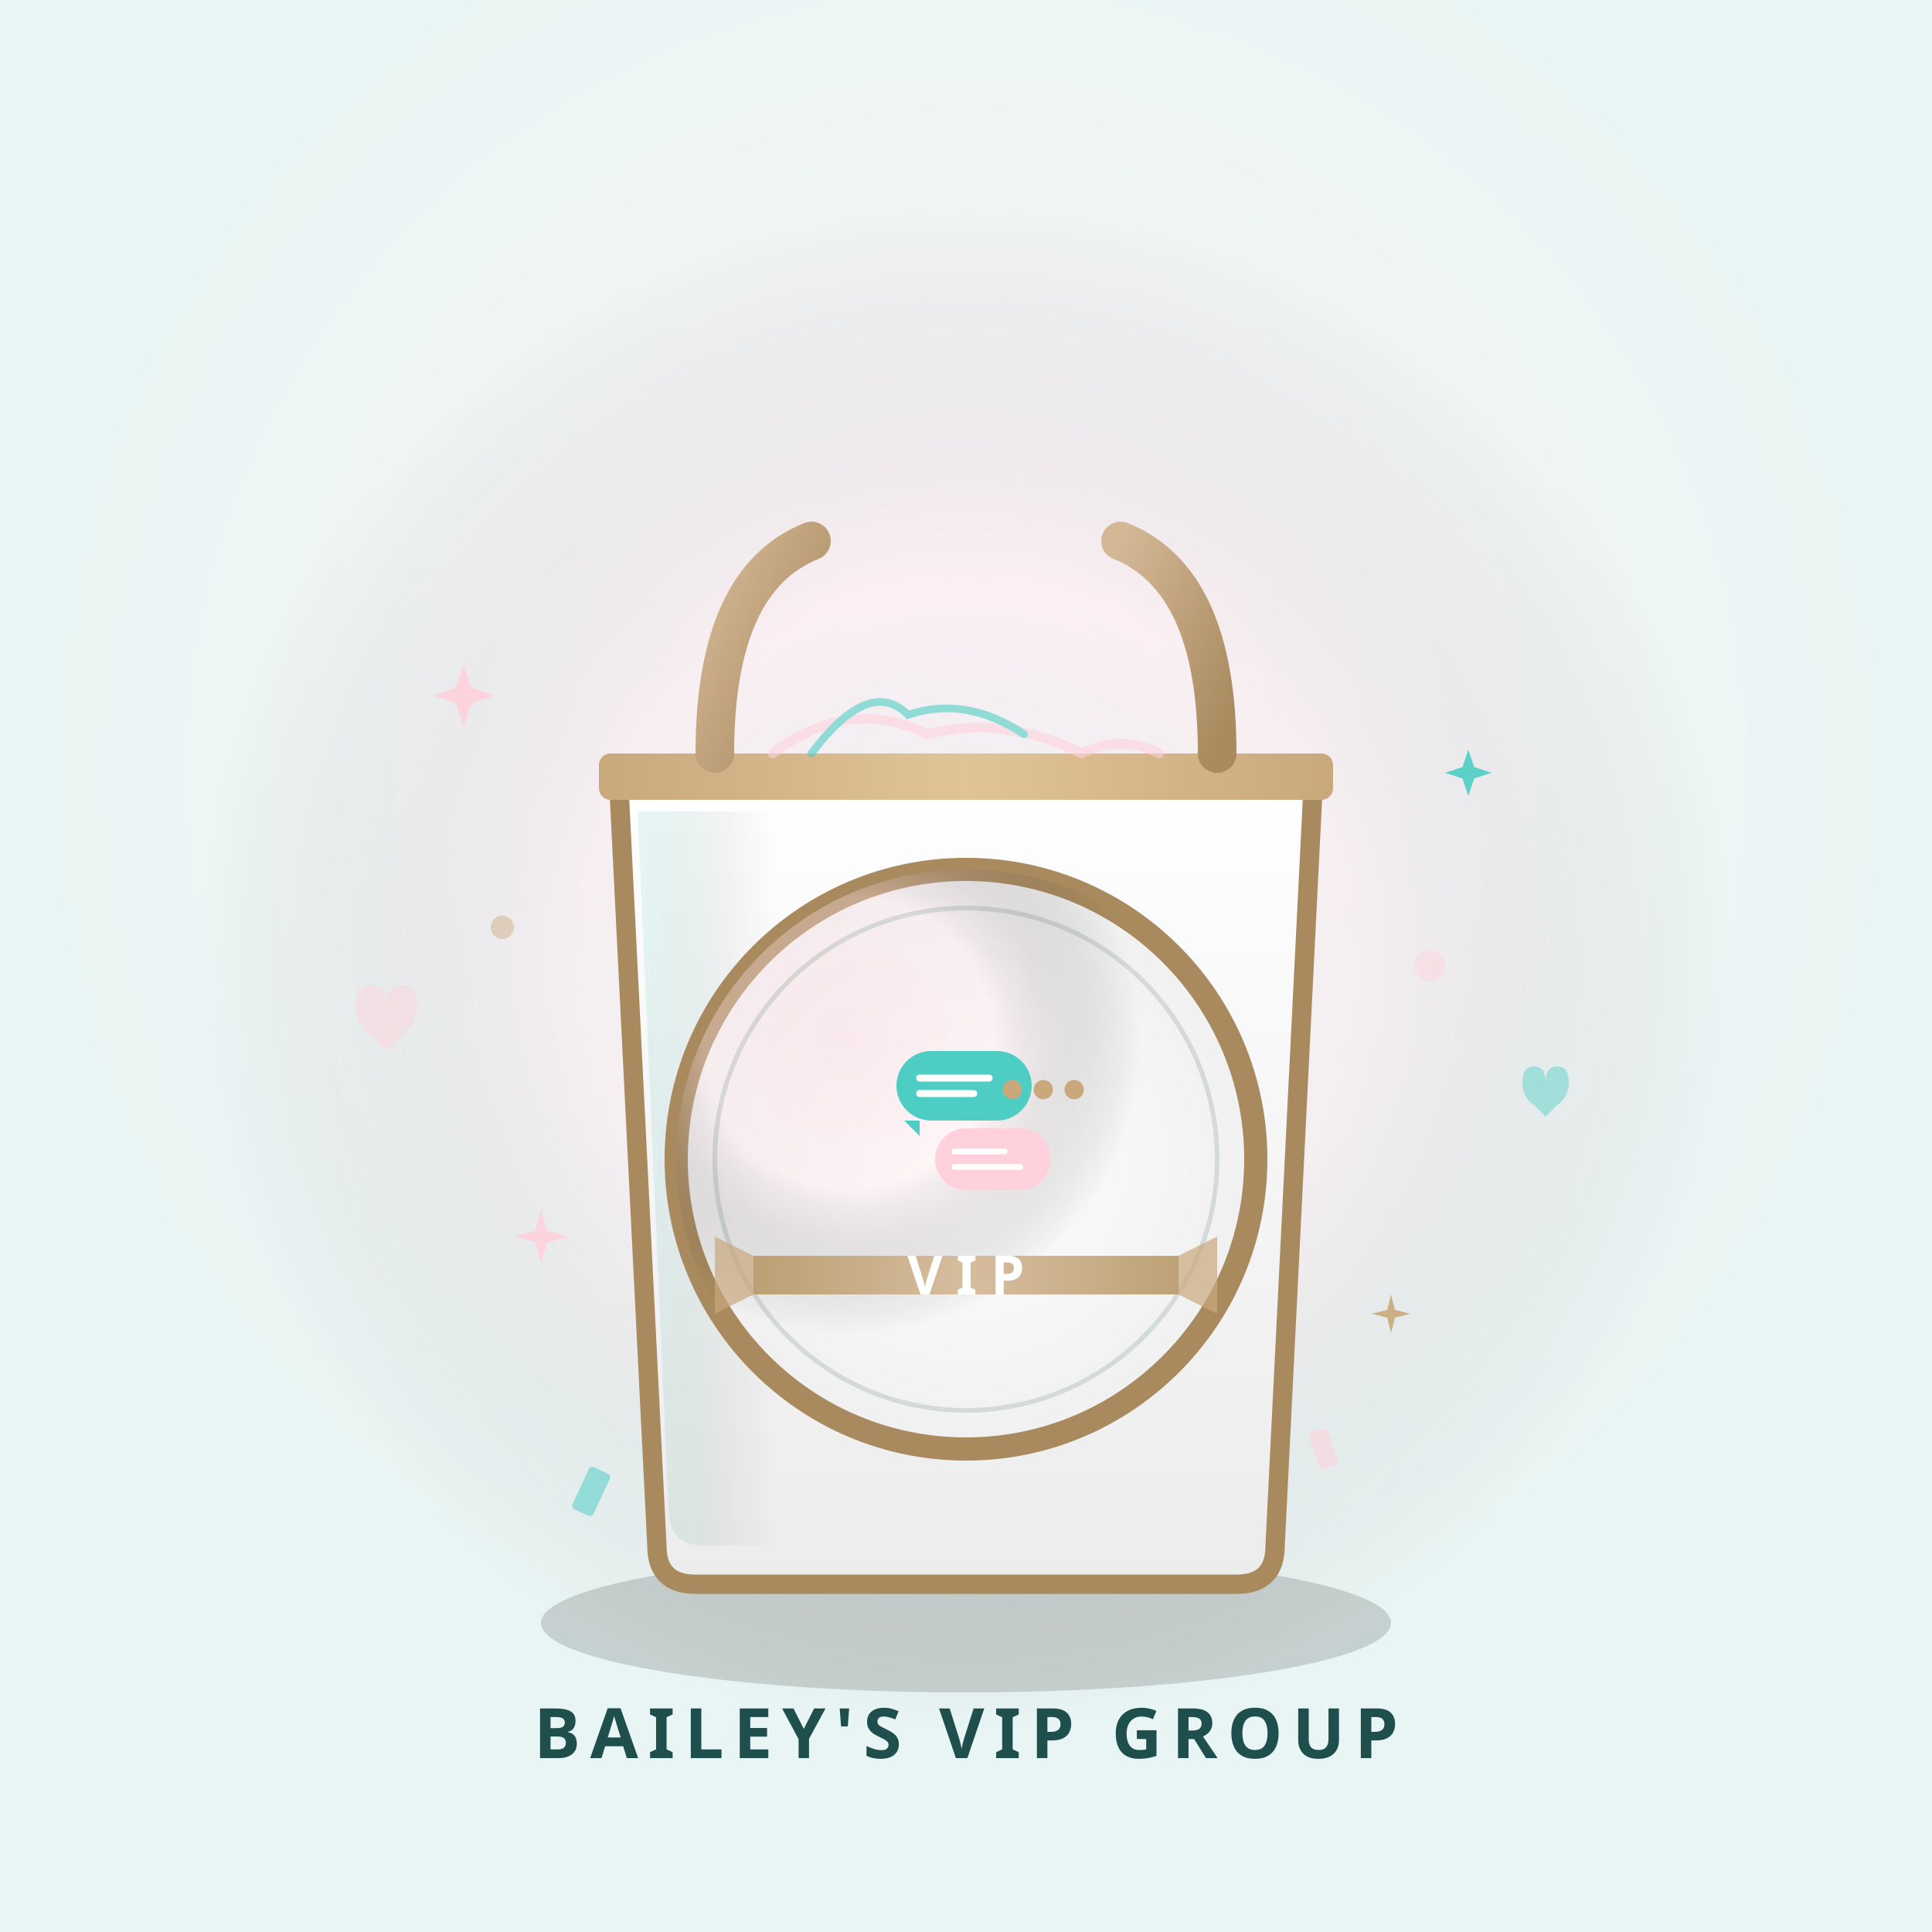
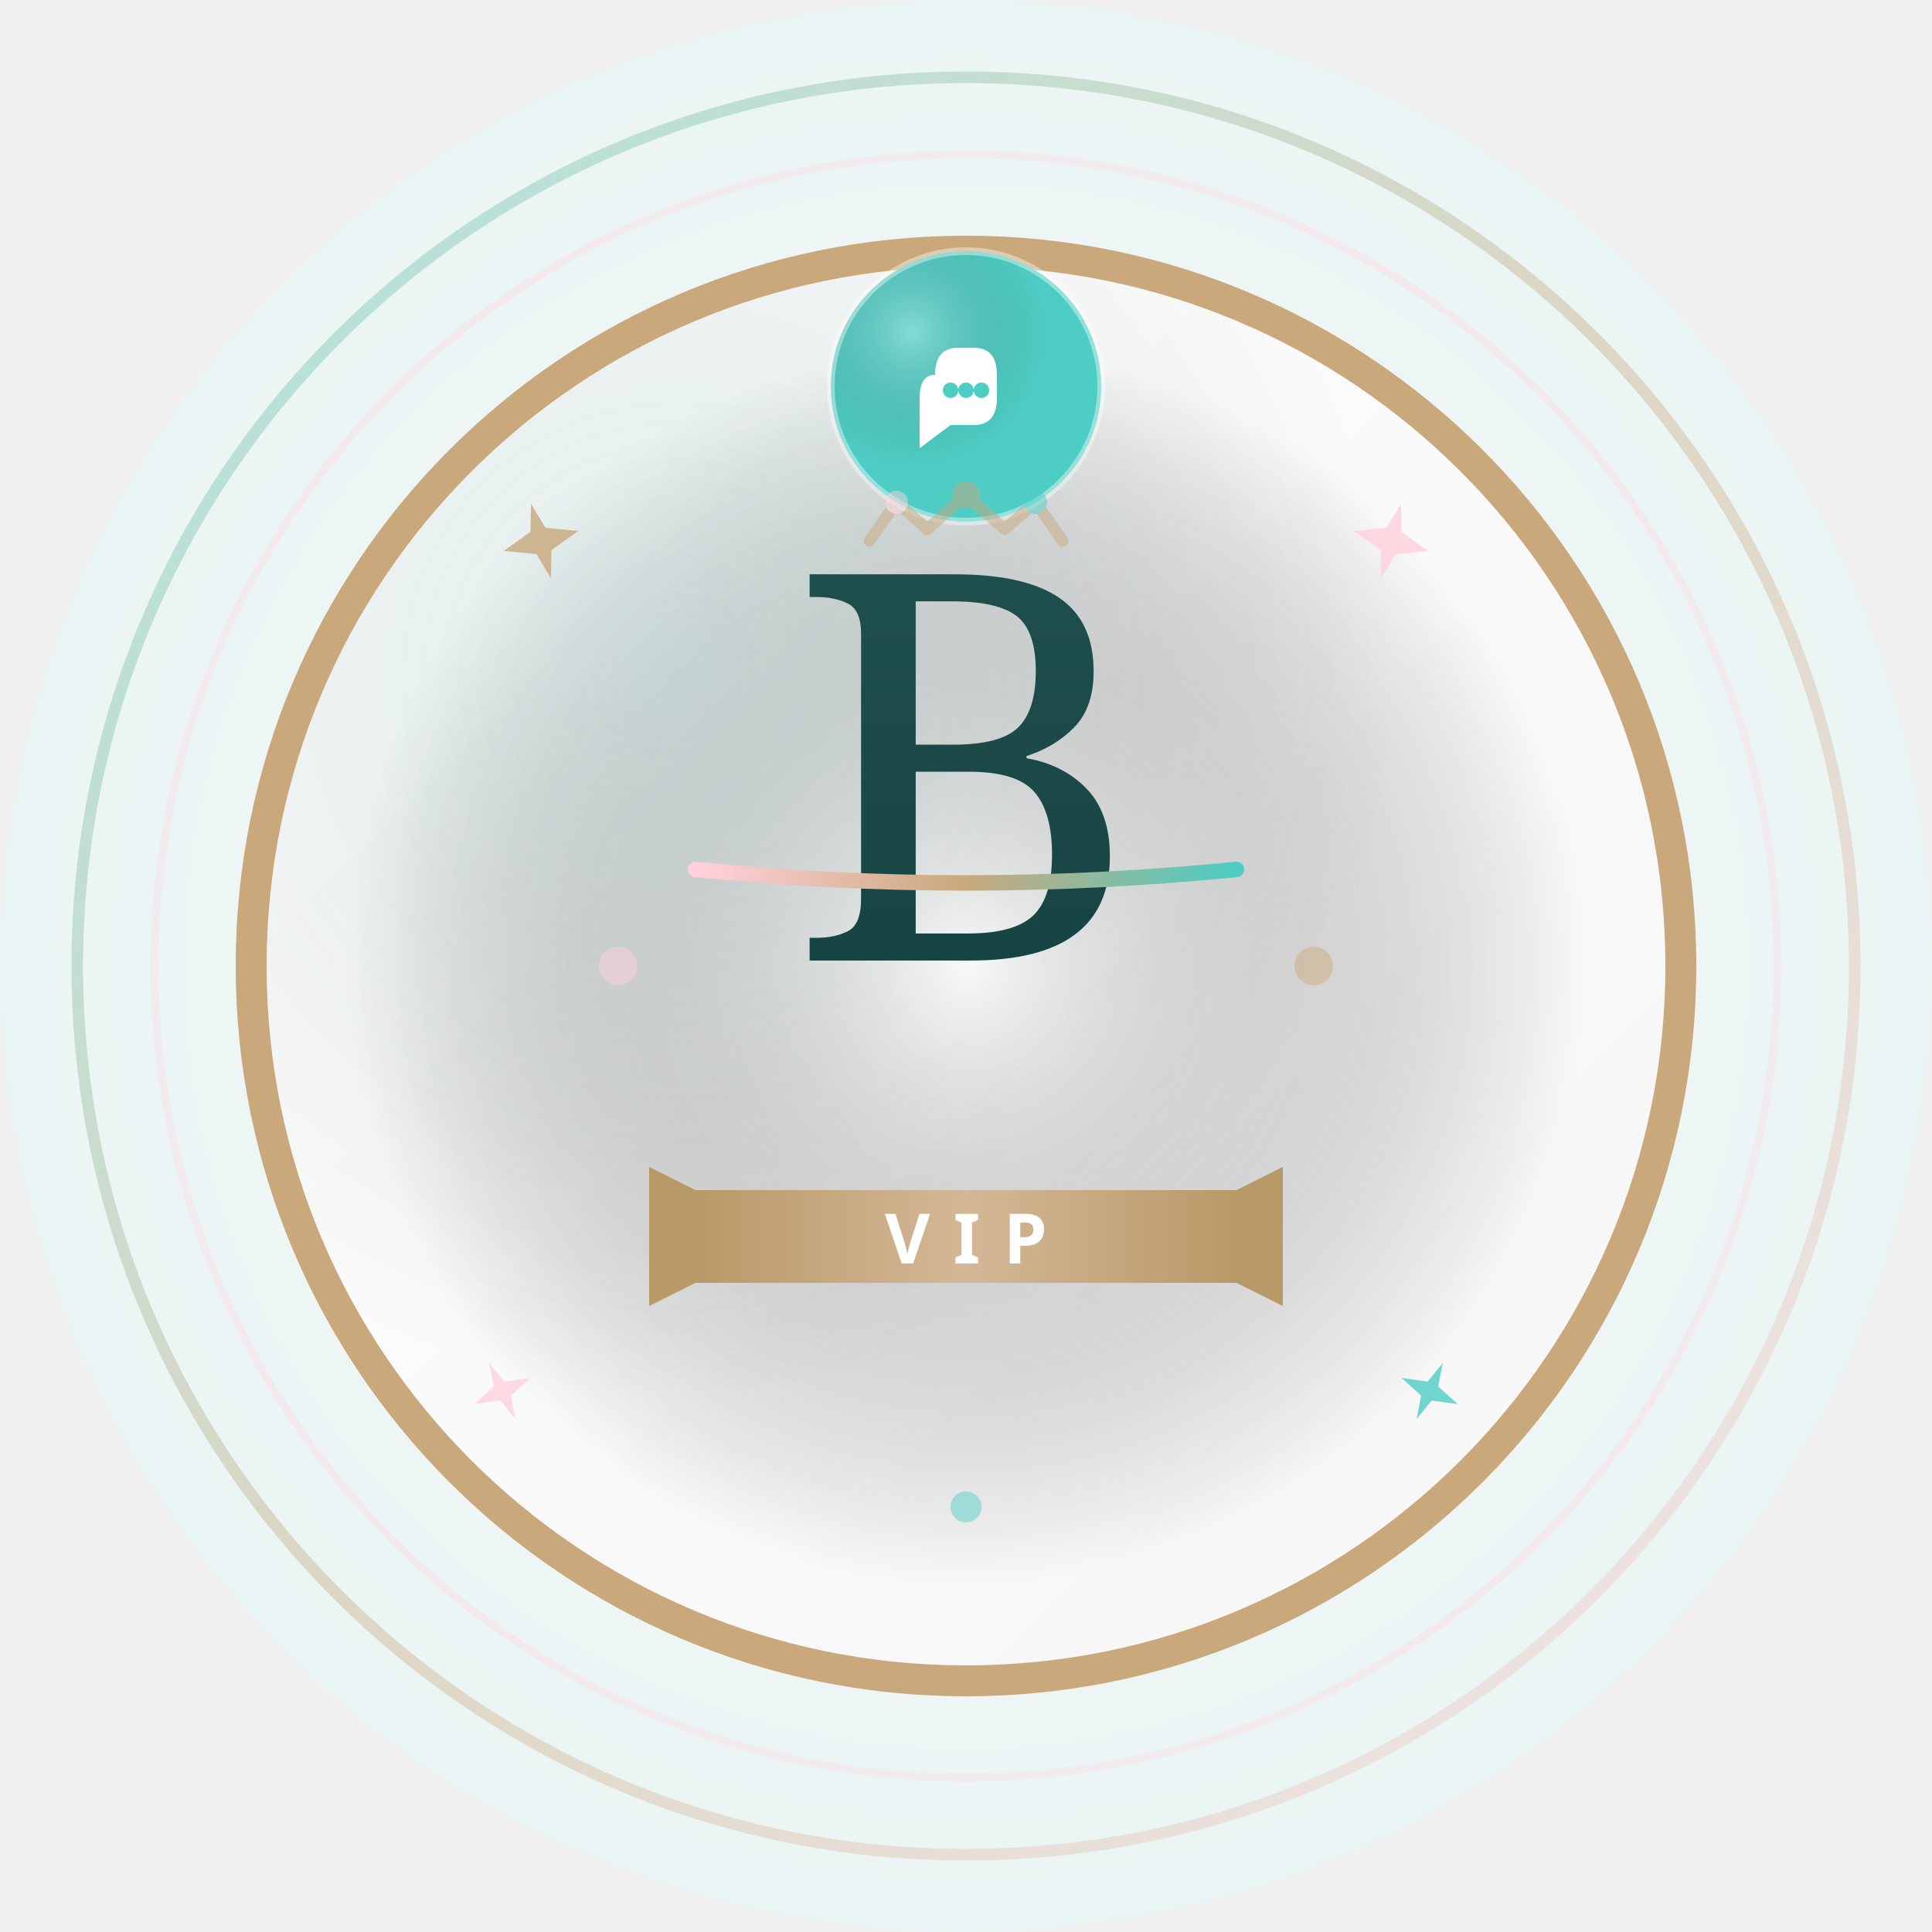
<svg xmlns="http://www.w3.org/2000/svg" width="500" height="500" viewBox="0 0 500 500" fill="none">
-   <rect width="500" height="500" fill="url(#bg-gradient)" />
-   <circle cx="250" cy="250" r="200" fill="url(#glow)" opacity="0.15" />
-   <g id="shopping-bag">
-     <ellipse cx="250" cy="420" rx="110" ry="18" fill="#000000" opacity="0.15" />
-     <path d="M160 200 L170 400 Q170 410, 180 410 L320 410 Q330 410, 330 400 L340 200 Z" fill="url(#bag-gradient)" stroke="#A88A5E" stroke-width="5" />
-     <path d="M165 210 L173 390 Q173 400, 182 400 L200 400 L200 210 Z" fill="url(#bag-shine)" opacity="0.15" />
-     <rect x="155" y="195" width="190" height="12" rx="3" fill="url(#rim-gradient)" />
-     <path d="M185 195 Q185 150, 210 140" stroke="url(#handle-gradient)" stroke-width="10" stroke-linecap="round" fill="none" />
-     <path d="M315 195 Q315 150, 290 140" stroke="url(#handle-gradient)" stroke-width="10" stroke-linecap="round" fill="none" />
-     <g opacity="0.6">
-       <path d="M200 195 Q220 180, 240 190 Q260 185, 280 195 Q290 190, 300 195" fill="none" stroke="#FFD1DC" stroke-width="2.5" stroke-linecap="round" />
-       <path d="M210 195 Q225 175, 235 185 Q250 180, 265 190" fill="none" stroke="#4ECDC4" stroke-width="2" stroke-linecap="round" />
+   <circle cx="250" cy="250" r="250" fill="url(#main-bg)" />
+   <circle cx="250" cy="250" r="230" fill="none" stroke="url(#ring-gradient)" stroke-width="3" opacity="0.4" />
+   <circle cx="250" cy="250" r="210" fill="none" stroke="#FFD1DC" stroke-width="2" opacity="0.3" />
+   <circle cx="250" cy="250" r="185" fill="url(#badge-gradient)" />
+   <circle cx="250" cy="250" r="185" fill="url(#badge-shine)" opacity="0.15" />
+   <circle cx="250" cy="250" r="185" fill="none" stroke="#C9A87C" stroke-width="8" />
+   <circle cx="250" cy="250" r="160" fill="url(#inner-bg)" opacity="0.6" />
+   <text x="250" y="200" font-family="'Ogg', serif" font-size="140" font-weight="400" fill="url(#text-gradient)" text-anchor="middle" dominant-baseline="middle">B</text>
+   <path d="M180 225 Q250 232, 320 225" stroke="url(#accent-gradient)" stroke-width="4" fill="none" stroke-linecap="round" />
+   <g transform="translate(250, 100)">
+     <circle r="35" fill="#4ECDC4" />
+     <circle r="35" fill="url(#whatsapp-shine)" opacity="0.3" />
+     <circle r="35" fill="none" stroke="white" stroke-width="2" opacity="0.4" />
+     <path d="M-8 -3 Q-8 -10, -2 -10 L2 -10 Q8 -10, 8 -3 L8 3 Q8 10, 2 10 L-4 10 L-12 16 L-12 3 Q-12 -3, -8 -3 Z" fill="white" />
+     <circle cx="-4" cy="1" r="2" fill="#4ECDC4" />
+     <circle cx="0" cy="1" r="2" fill="#4ECDC4" />
+     <circle cx="4" cy="1" r="2" fill="#4ECDC4" />
+   </g>
+   <g transform="translate(250, 320)">
+     <path d="M-70 -12 L-70 12 L70 12 L70 -12 Z" fill="url(#ribbon-gradient)" />
+     <path d="M-70 -12 L-82 -18 L-82 18 L-70 12 Z" fill="#B89968" />
+     <path d="M70 -12 L82 -18 L82 18 L70 12 Z" fill="#B89968" />
+     <text y="7" font-family="'Satoshi', sans-serif" font-size="18" font-weight="700" fill="white" text-anchor="middle" letter-spacing="6">VIP</text>
+   </g>
+   <g opacity="0.8">
+     <g transform="translate(360, 140) rotate(15)">
+       <path d="M0 -10 L2 -3 L10 0 L2 3 L0 10 L-2 3 L-10 0 L-2 -3 Z" fill="#FFD1DC" />
    </g>
+     <g transform="translate(140, 140) rotate(-15)">
+       <path d="M0 -10 L2 -3 L10 0 L2 3 L0 10 L-2 3 L-10 0 L-2 -3 Z" fill="#C9A87C" />
+     </g>
+     <g transform="translate(370, 360) rotate(25)">
+       <path d="M0 -8 L1.5 -2 L8 0 L1.5 2 L0 8 L-1.5 2 L-8 0 L-1.5 -2 Z" fill="#4ECDC4" />
+     </g>
+     <g transform="translate(130, 360) rotate(-25)">
+       <path d="M0 -8 L1.5 -2 L8 0 L1.5 2 L0 8 L-1.5 2 L-8 0 L-1.5 -2 Z" fill="#FFD1DC" />
+     </g>
+     <circle cx="340" cy="250" r="5" fill="#C9A87C" opacity="0.6" />
+     <circle cx="160" cy="250" r="5" fill="#FFD1DC" opacity="0.6" />
+     <circle cx="250" cy="390" r="4" fill="#4ECDC4" opacity="0.6" />
  </g>
-   <g id="vip-badge" transform="translate(250, 300)">
-     <circle r="75" fill="url(#badge-bg)" stroke="#A88A5E" stroke-width="6" />
-     <circle r="75" fill="url(#badge-overlay)" opacity="0.35" />
-     <circle r="65" fill="none" stroke="#1F4F4D" stroke-width="1.2" opacity="0.15" />
-     <g transform="translate(0, 30)">
-       <path d="M-55 -5 L-55 5 L55 5 L55 -5 Z" fill="url(#ribbon-gradient)" opacity="0.9" />
-       <path d="M-55 -5 L-65 -10 L-65 10 L-55 5 Z" fill="#C9A87C" opacity="0.7" />
-       <path d="M55 -5 L65 -10 L65 10 L55 5 Z" fill="#C9A87C" opacity="0.7" />
-     </g>
-     <text y="35" font-family="'Satoshi', sans-serif" font-size="14" font-weight="700" fill="#FFFFFF" text-anchor="middle" letter-spacing="3.5">VIP</text>
-     <g transform="translate(0, -20)">
-       <g transform="translate(-18, -8)">
-         <rect x="0" y="0" width="35" height="18" rx="9" fill="#4ECDC4" />
-         <path d="M2 18 L6 22 L6 18 Z" fill="#4ECDC4" />
-         <line x1="6" y1="7" x2="24" y2="7" stroke="white" stroke-width="1.8" stroke-linecap="round" />
-         <line x1="6" y1="11" x2="20" y2="11" stroke="white" stroke-width="1.8" stroke-linecap="round" />
-       </g>
-       <g transform="translate(-8, 12)">
-         <rect x="0" y="0" width="30" height="16" rx="8" fill="#FFD1DC" />
-         <path d="M28 16 L32 20 L28 16 Z" fill="#FFD1DC" />
-         <line x1="5" y1="6" x2="18" y2="6" stroke="white" stroke-width="1.5" stroke-linecap="round" />
-         <line x1="5" y1="10" x2="22" y2="10" stroke="white" stroke-width="1.5" stroke-linecap="round" />
-       </g>
-       <g transform="translate(12, 2)">
-         <circle cx="0" cy="0" r="2.5" fill="#C9A87C" />
-         <circle cx="8" cy="0" r="2.5" fill="#C9A87C" />
-         <circle cx="16" cy="0" r="2.5" fill="#C9A87C" />
-       </g>
-     </g>
-   </g>
-   <g id="floating-elements" opacity="0.9">
-     <g transform="translate(120, 180)">
-       <path d="M0 -8 L2 -2 L8 0 L2 2 L0 8 L-2 2 L-8 0 L-2 -2 Z" fill="#FFD1DC" />
-     </g>
-     <g transform="translate(380, 200)">
-       <path d="M0 -6 L1.5 -1.5 L6 0 L1.5 1.5 L0 6 L-1.5 1.5 L-6 0 L-1.5 -1.5 Z" fill="#4ECDC4" />
-     </g>
-     <g transform="translate(360, 340)">
-       <path d="M0 -5 L1 -1 L5 0 L1 1 L0 5 L-1 1 L-5 0 L-1 -1 Z" fill="#C9A87C" />
-     </g>
-     <g transform="translate(140, 320)">
-       <path d="M0 -7 L1.5 -1.5 L7 0 L1.5 1.5 L0 7 L-1.5 1.5 L-7 0 L-1.5 -1.5 Z" fill="#FFD1DC" />
-     </g>
-     <path d="M100 260 Q100 255, 104 255 Q108 255, 108 260 Q108 265, 104 268 L100 272 L96 268 Q92 265, 92 260 Q92 255, 96 255 Q100 255, 100 260 Z" fill="#FFD1DC" opacity="0.5" />
-     <path d="M400 280 Q400 276, 403 276 Q406 276, 406 280 Q406 284, 403 286 L400 289 L397 286 Q394 284, 394 280 Q394 276, 397 276 Q400 276, 400 280 Z" fill="#4ECDC4" opacity="0.5" />
-     <rect x="150" y="380" width="6" height="12" rx="1" fill="#4ECDC4" opacity="0.6" transform="rotate(25 153 386)" />
-     <rect x="340" y="370" width="5" height="10" rx="1" fill="#FFD1DC" opacity="0.6" transform="rotate(-20 342.5 375)" />
-     <circle cx="130" cy="240" r="3" fill="#C9A87C" opacity="0.5" />
-     <circle cx="370" cy="250" r="4" fill="#FFD1DC" opacity="0.5" />
-   </g>
-   <g transform="translate(250, 455)">
-     <text y="0" font-family="'Satoshi', sans-serif" font-size="18" font-weight="700" fill="#1F4F4D" text-anchor="middle" letter-spacing="2.5">BAILEY'S VIP GROUP</text>
+   <g transform="translate(250, 140)" opacity="0.5">
+     <path d="M-25 0 L-18 -10 L-10 -3 L0 -12 L10 -3 L18 -10 L25 0" stroke="#C9A87C" stroke-width="3" fill="none" stroke-linejoin="round" stroke-linecap="round" />
+     <circle cx="-18" cy="-10" r="3" fill="#FFD1DC" />
+     <circle cx="0" cy="-12" r="3.5" fill="#C9A87C" />
+     <circle cx="18" cy="-10" r="3" fill="#4ECDC4" />
  </g>
  <defs>
-     <radialGradient id="bg-gradient" cx="0.5" cy="0.4">
+     <radialGradient id="main-bg" cx="0.5" cy="0.5">
      <stop offset="0%" stop-color="#FFF5F8" />
      <stop offset="100%" stop-color="#E8F5F4" />
    </radialGradient>
-     <radialGradient id="glow" cx="0.5" cy="0.5">
+     <linearGradient id="badge-gradient" x1="0" y1="0" x2="1" y2="1">
+       <stop offset="0%" stop-color="#FFFFFF" />
+       <stop offset="100%" stop-color="#F5F5F5" />
+     </linearGradient>
+     <radialGradient id="badge-shine" cx="0.3" cy="0.3">
      <stop offset="0%" stop-color="#4ECDC4" />
-       <stop offset="50%" stop-color="#FFD1DC" />
      <stop offset="100%" stop-color="transparent" />
    </radialGradient>
-     <linearGradient id="bag-gradient" x1="0" y1="0" x2="0" y2="1">
+     <radialGradient id="inner-bg" cx="0.5" cy="0.5">
      <stop offset="0%" stop-color="#FFFFFF" />
-       <stop offset="50%" stop-color="#F5F5F5" />
-       <stop offset="100%" stop-color="#ECECEC" />
-     </linearGradient>
-     <linearGradient id="bag-shine" x1="0" y1="0" x2="1" y2="0">
-       <stop offset="0%" stop-color="#4ECDC4" />
-       <stop offset="100%" stop-color="transparent" />
-     </linearGradient>
-     <linearGradient id="rim-gradient" x1="0" y1="0" x2="1" y2="0">
-       <stop offset="0%" stop-color="#C9A87C" />
-       <stop offset="50%" stop-color="#E0C497" />
-       <stop offset="100%" stop-color="#C9A87C" />
-     </linearGradient>
-     <linearGradient id="handle-gradient" x1="0" y1="0" x2="1" y2="1">
-       <stop offset="0%" stop-color="#D4B896" />
-       <stop offset="100%" stop-color="#A88A5E" />
-     </linearGradient>
-     <radialGradient id="badge-bg" cx="0.5" cy="0.5">
-       <stop offset="0%" stop-color="#FFFFFF" />
-       <stop offset="100%" stop-color="#F0F0F0" />
-     </radialGradient>
-     <radialGradient id="badge-overlay" cx="0.3" cy="0.3">
-       <stop offset="0%" stop-color="#FFD1DC" />
-       <stop offset="50%" stop-color="#FFE5EC" />
      <stop offset="100%" stop-color="transparent" />
    </radialGradient>
+     <linearGradient id="text-gradient" x1="0" y1="0" x2="0" y2="1">
+       <stop offset="0%" stop-color="#1F4F4D" />
+       <stop offset="100%" stop-color="#164442" />
+     </linearGradient>
+     <linearGradient id="accent-gradient" x1="0" y1="0" x2="1" y2="0">
+       <stop offset="0%" stop-color="#FFD1DC" />
+       <stop offset="50%" stop-color="#C9A87C" />
+       <stop offset="100%" stop-color="#4ECDC4" />
+     </linearGradient>
+     <linearGradient id="ring-gradient" x1="0" y1="0" x2="1" y2="1">
+       <stop offset="0%" stop-color="#4ECDC4" />
+       <stop offset="50%" stop-color="#C9A87C" />
+       <stop offset="100%" stop-color="#FFD1DC" />
+     </linearGradient>
    <linearGradient id="ribbon-gradient" x1="0" y1="0" x2="1" y2="0">
      <stop offset="0%" stop-color="#B89968" />
      <stop offset="50%" stop-color="#D4B896" />
      <stop offset="100%" stop-color="#B89968" />
    </linearGradient>
+     <radialGradient id="whatsapp-shine" cx="0.3" cy="0.3">
+       <stop offset="0%" stop-color="white" />
+       <stop offset="100%" stop-color="transparent" />
+     </radialGradient>
  </defs>
</svg>
